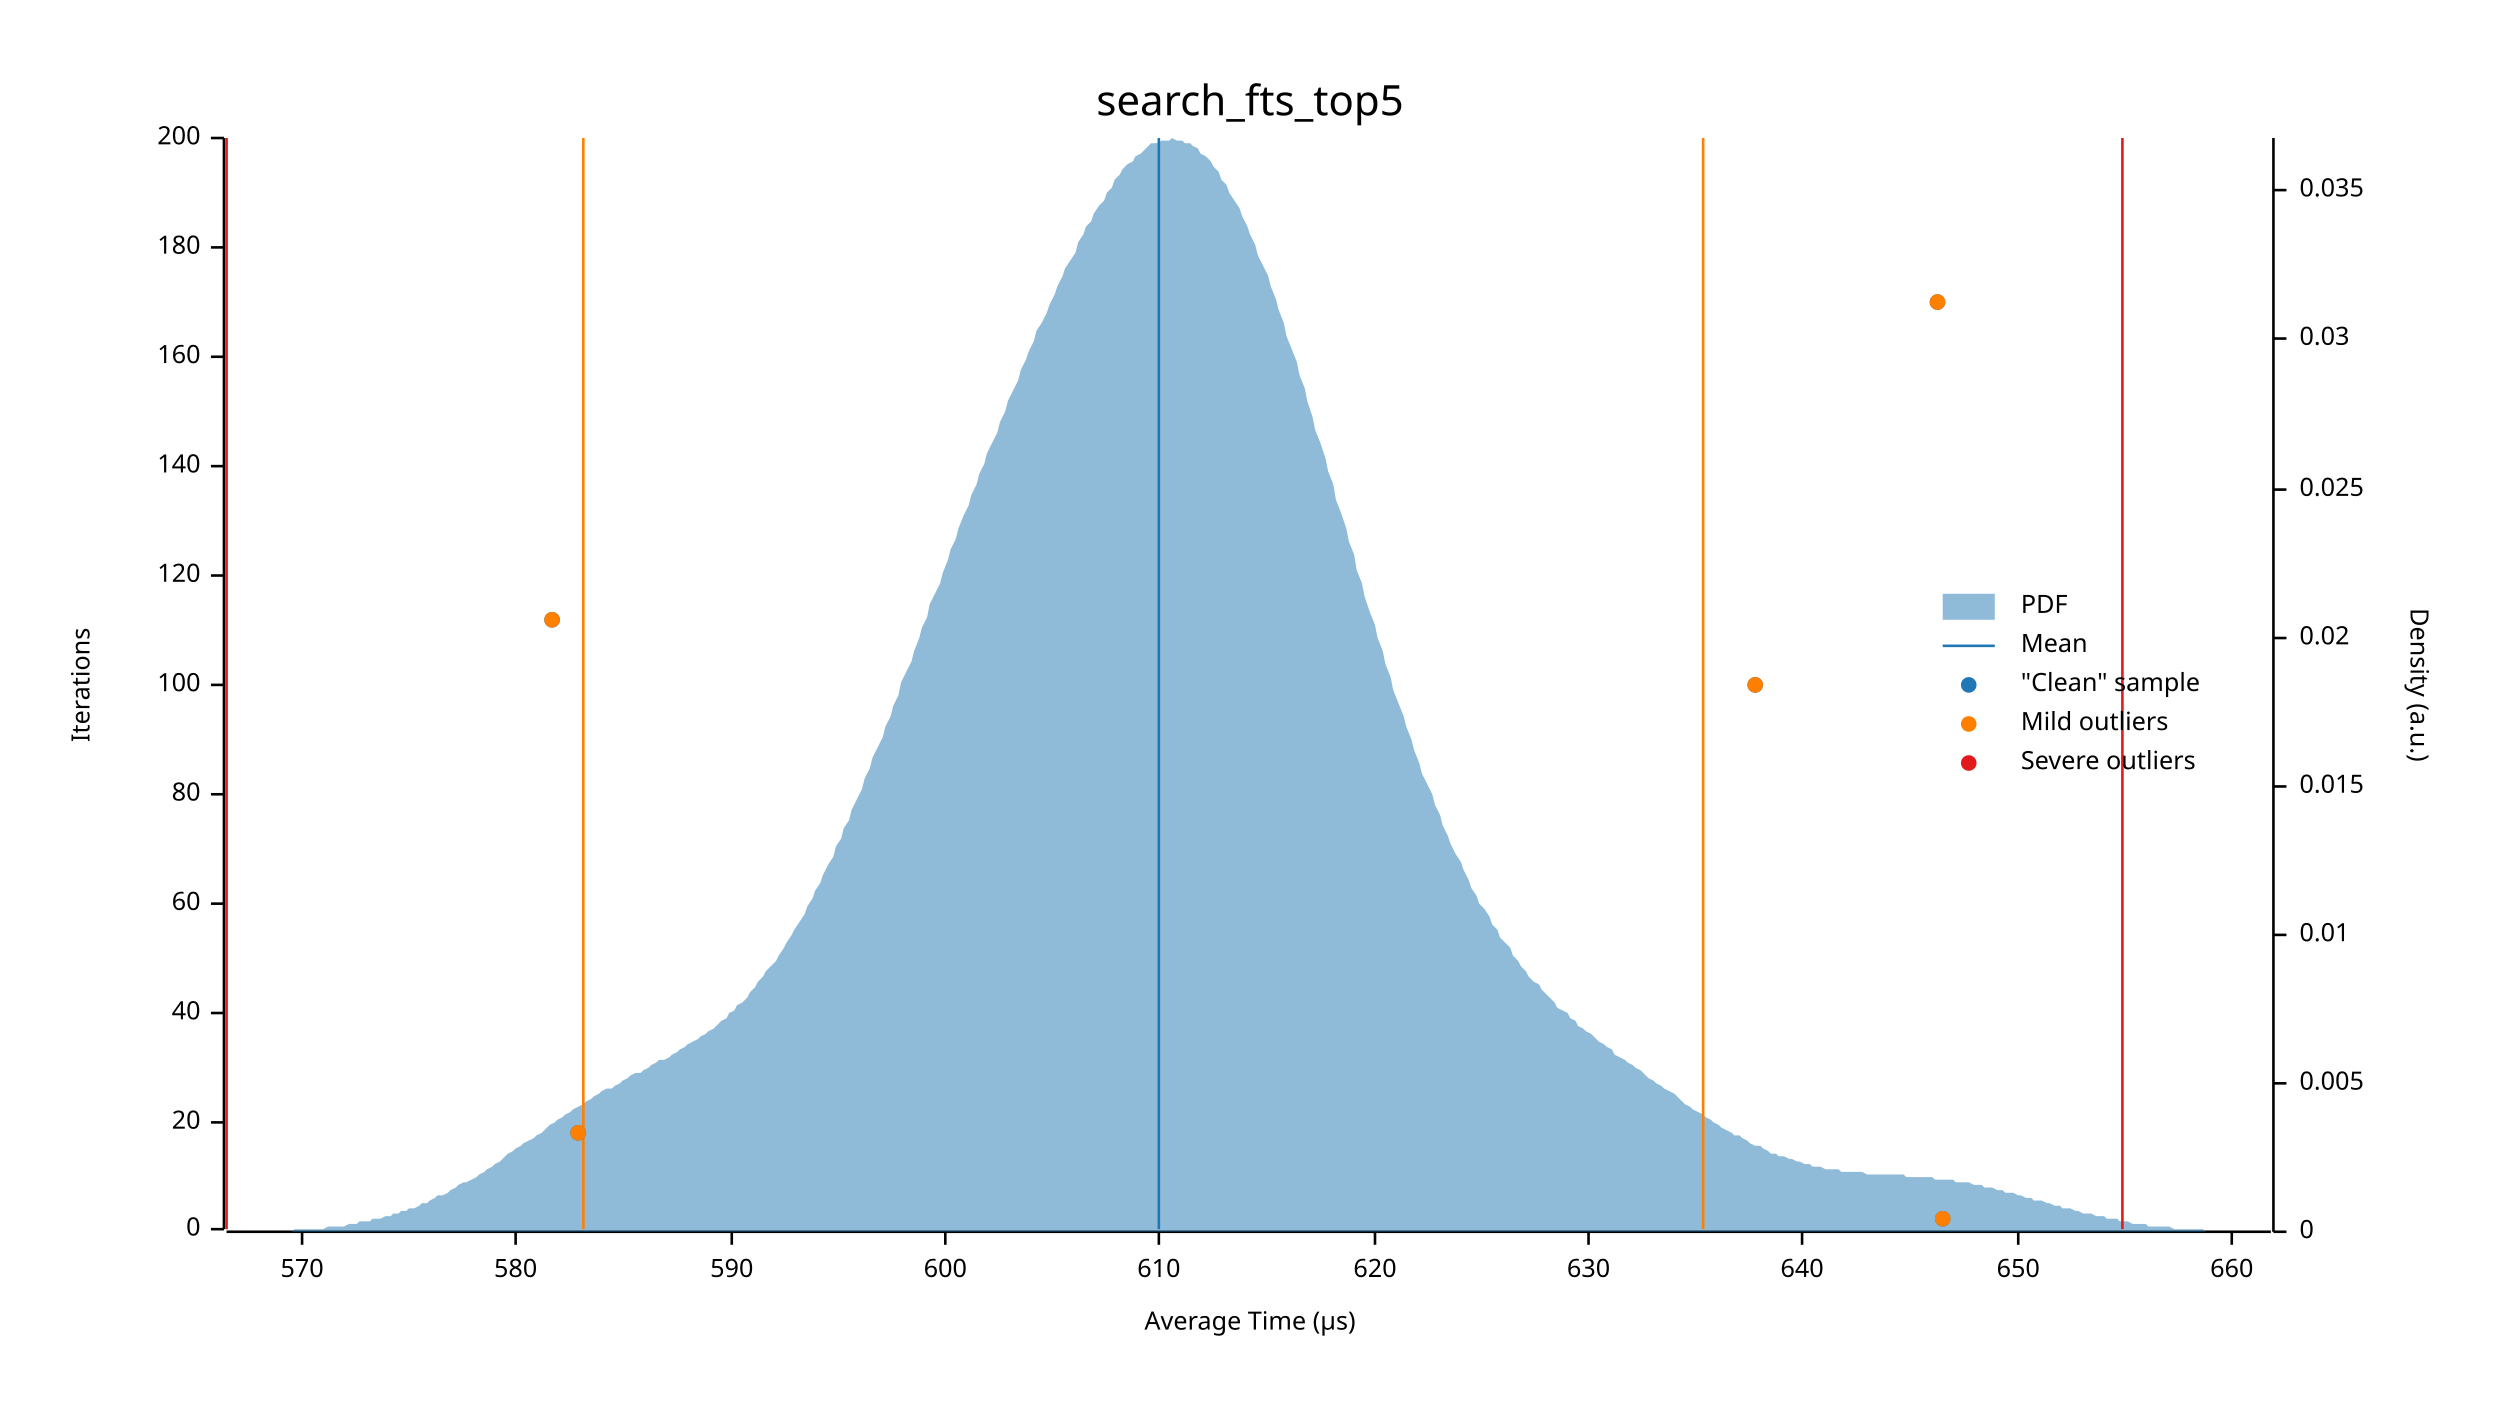
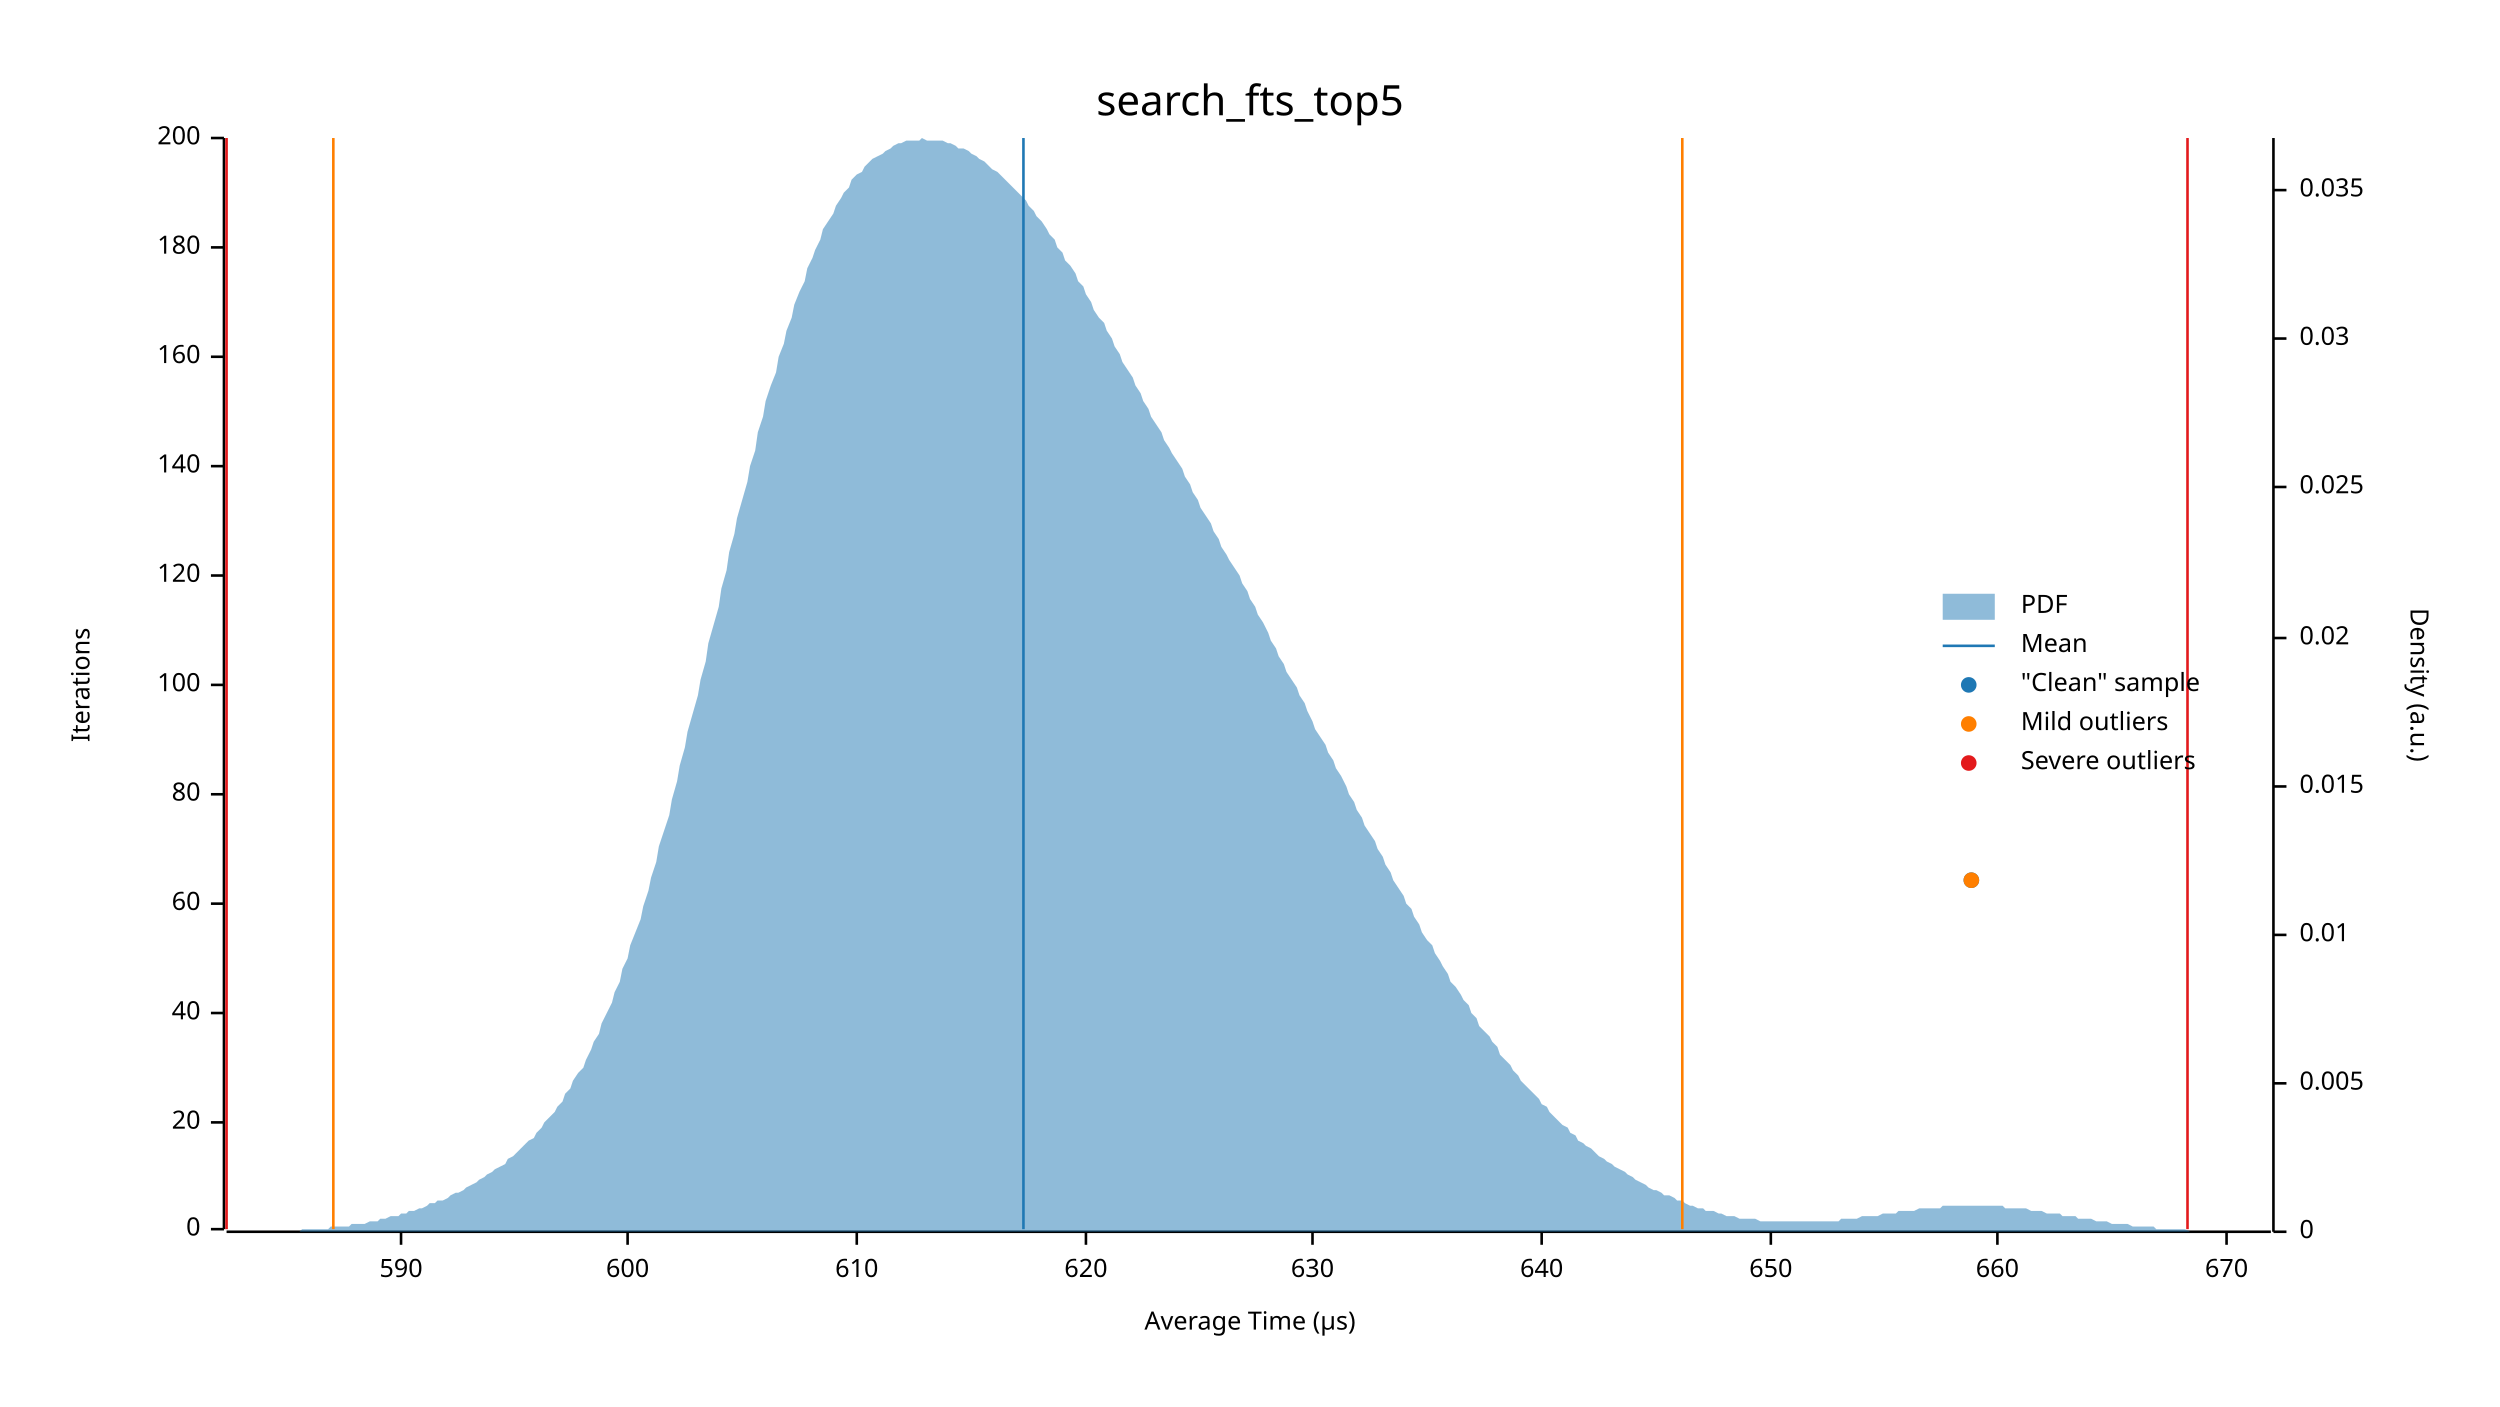
<svg xmlns="http://www.w3.org/2000/svg" width="960" height="540" viewBox="0 0 960 540">
  <text x="480" y="32" dy="0.76em" text-anchor="middle" font-family="sans-serif" font-size="16.129" opacity="1" fill="#000000">
search_fts_top5
</text>
  <text x="27" y="263" dy="0.76em" text-anchor="middle" font-family="sans-serif" font-size="9.677" opacity="1" fill="#000000" transform="rotate(270, 27, 263)">
Iterations
</text>
  <text x="480" y="513" dy="-0.5ex" text-anchor="middle" font-family="sans-serif" font-size="9.677" opacity="1" fill="#000000">
Average Time (µs)
</text>
  <polyline fill="none" opacity="1" stroke="#000000" stroke-width="1" points="86,53 86,472 " />
  <text x="77" y="472" dy="0.5ex" text-anchor="end" font-family="sans-serif" font-size="9.677" opacity="1" fill="#000000">
0
</text>
  <polyline fill="none" opacity="1" stroke="#000000" stroke-width="1" points="81,472 86,472 " />
  <text x="77" y="431" dy="0.5ex" text-anchor="end" font-family="sans-serif" font-size="9.677" opacity="1" fill="#000000">
20
</text>
  <polyline fill="none" opacity="1" stroke="#000000" stroke-width="1" points="81,431 86,431 " />
  <text x="77" y="389" dy="0.5ex" text-anchor="end" font-family="sans-serif" font-size="9.677" opacity="1" fill="#000000">
40
</text>
  <polyline fill="none" opacity="1" stroke="#000000" stroke-width="1" points="81,389 86,389 " />
  <text x="77" y="347" dy="0.5ex" text-anchor="end" font-family="sans-serif" font-size="9.677" opacity="1" fill="#000000">
60
</text>
  <polyline fill="none" opacity="1" stroke="#000000" stroke-width="1" points="81,347 86,347 " />
  <text x="77" y="305" dy="0.5ex" text-anchor="end" font-family="sans-serif" font-size="9.677" opacity="1" fill="#000000">
80
</text>
  <polyline fill="none" opacity="1" stroke="#000000" stroke-width="1" points="81,305 86,305 " />
  <text x="77" y="263" dy="0.5ex" text-anchor="end" font-family="sans-serif" font-size="9.677" opacity="1" fill="#000000">
100
</text>
  <polyline fill="none" opacity="1" stroke="#000000" stroke-width="1" points="81,263 86,263 " />
  <text x="77" y="221" dy="0.5ex" text-anchor="end" font-family="sans-serif" font-size="9.677" opacity="1" fill="#000000">
120
</text>
  <polyline fill="none" opacity="1" stroke="#000000" stroke-width="1" points="81,221 86,221 " />
  <text x="77" y="179" dy="0.5ex" text-anchor="end" font-family="sans-serif" font-size="9.677" opacity="1" fill="#000000">
140
</text>
  <polyline fill="none" opacity="1" stroke="#000000" stroke-width="1" points="81,179 86,179 " />
  <text x="77" y="137" dy="0.5ex" text-anchor="end" font-family="sans-serif" font-size="9.677" opacity="1" fill="#000000">
160
</text>
  <polyline fill="none" opacity="1" stroke="#000000" stroke-width="1" points="81,137 86,137 " />
  <text x="77" y="95" dy="0.5ex" text-anchor="end" font-family="sans-serif" font-size="9.677" opacity="1" fill="#000000">
180
</text>
  <polyline fill="none" opacity="1" stroke="#000000" stroke-width="1" points="81,95 86,95 " />
  <text x="77" y="53" dy="0.5ex" text-anchor="end" font-family="sans-serif" font-size="9.677" opacity="1" fill="#000000">
200
</text>
  <polyline fill="none" opacity="1" stroke="#000000" stroke-width="1" points="81,53 86,53 " />
  <polyline fill="none" opacity="1" stroke="#000000" stroke-width="1" points="87,473 872,473 " />
-   <text x="116" y="483" dy="0.76em" text-anchor="middle" font-family="sans-serif" font-size="9.677" opacity="1" fill="#000000">
- 570
- </text>
-   <polyline fill="none" opacity="1" stroke="#000000" stroke-width="1" points="116,473 116,478 " />
-   <text x="198" y="483" dy="0.76em" text-anchor="middle" font-family="sans-serif" font-size="9.677" opacity="1" fill="#000000">
- 580
- </text>
-   <polyline fill="none" opacity="1" stroke="#000000" stroke-width="1" points="198,473 198,478 " />
-   <text x="281" y="483" dy="0.76em" text-anchor="middle" font-family="sans-serif" font-size="9.677" opacity="1" fill="#000000">
+   <text x="154" y="483" dy="0.76em" text-anchor="middle" font-family="sans-serif" font-size="9.677" opacity="1" fill="#000000">
590
</text>
-   <polyline fill="none" opacity="1" stroke="#000000" stroke-width="1" points="281,473 281,478 " />
-   <text x="363" y="483" dy="0.76em" text-anchor="middle" font-family="sans-serif" font-size="9.677" opacity="1" fill="#000000">
+   <polyline fill="none" opacity="1" stroke="#000000" stroke-width="1" points="154,473 154,478 " />
+   <text x="241" y="483" dy="0.76em" text-anchor="middle" font-family="sans-serif" font-size="9.677" opacity="1" fill="#000000">
600
</text>
-   <polyline fill="none" opacity="1" stroke="#000000" stroke-width="1" points="363,473 363,478 " />
-   <text x="445" y="483" dy="0.76em" text-anchor="middle" font-family="sans-serif" font-size="9.677" opacity="1" fill="#000000">
+   <polyline fill="none" opacity="1" stroke="#000000" stroke-width="1" points="241,473 241,478 " />
+   <text x="329" y="483" dy="0.76em" text-anchor="middle" font-family="sans-serif" font-size="9.677" opacity="1" fill="#000000">
610
</text>
-   <polyline fill="none" opacity="1" stroke="#000000" stroke-width="1" points="445,473 445,478 " />
-   <text x="528" y="483" dy="0.76em" text-anchor="middle" font-family="sans-serif" font-size="9.677" opacity="1" fill="#000000">
+   <polyline fill="none" opacity="1" stroke="#000000" stroke-width="1" points="329,473 329,478 " />
+   <text x="417" y="483" dy="0.76em" text-anchor="middle" font-family="sans-serif" font-size="9.677" opacity="1" fill="#000000">
620
</text>
-   <polyline fill="none" opacity="1" stroke="#000000" stroke-width="1" points="528,473 528,478 " />
-   <text x="610" y="483" dy="0.76em" text-anchor="middle" font-family="sans-serif" font-size="9.677" opacity="1" fill="#000000">
+   <polyline fill="none" opacity="1" stroke="#000000" stroke-width="1" points="417,473 417,478 " />
+   <text x="504" y="483" dy="0.76em" text-anchor="middle" font-family="sans-serif" font-size="9.677" opacity="1" fill="#000000">
630
</text>
-   <polyline fill="none" opacity="1" stroke="#000000" stroke-width="1" points="610,473 610,478 " />
-   <text x="692" y="483" dy="0.76em" text-anchor="middle" font-family="sans-serif" font-size="9.677" opacity="1" fill="#000000">
+   <polyline fill="none" opacity="1" stroke="#000000" stroke-width="1" points="504,473 504,478 " />
+   <text x="592" y="483" dy="0.76em" text-anchor="middle" font-family="sans-serif" font-size="9.677" opacity="1" fill="#000000">
640
</text>
-   <polyline fill="none" opacity="1" stroke="#000000" stroke-width="1" points="692,473 692,478 " />
-   <text x="775" y="483" dy="0.76em" text-anchor="middle" font-family="sans-serif" font-size="9.677" opacity="1" fill="#000000">
+   <polyline fill="none" opacity="1" stroke="#000000" stroke-width="1" points="592,473 592,478 " />
+   <text x="680" y="483" dy="0.76em" text-anchor="middle" font-family="sans-serif" font-size="9.677" opacity="1" fill="#000000">
650
</text>
-   <polyline fill="none" opacity="1" stroke="#000000" stroke-width="1" points="775,473 775,478 " />
-   <text x="857" y="483" dy="0.76em" text-anchor="middle" font-family="sans-serif" font-size="9.677" opacity="1" fill="#000000">
+   <polyline fill="none" opacity="1" stroke="#000000" stroke-width="1" points="680,473 680,478 " />
+   <text x="767" y="483" dy="0.76em" text-anchor="middle" font-family="sans-serif" font-size="9.677" opacity="1" fill="#000000">
660
</text>
-   <polyline fill="none" opacity="1" stroke="#000000" stroke-width="1" points="857,473 857,478 " />
+   <polyline fill="none" opacity="1" stroke="#000000" stroke-width="1" points="767,473 767,478 " />
+   <text x="855" y="483" dy="0.76em" text-anchor="middle" font-family="sans-serif" font-size="9.677" opacity="1" fill="#000000">
+ 670
+ </text>
+   <polyline fill="none" opacity="1" stroke="#000000" stroke-width="1" points="855,473 855,478 " />
  <text x="933" y="263" dy="0.76em" text-anchor="middle" font-family="sans-serif" font-size="9.677" opacity="1" fill="#000000" transform="rotate(90, 933, 263)">
Density (a.u.)
</text>
  <polyline fill="none" opacity="1" stroke="#000000" stroke-width="1" points="873,53 873,473 " />
  <text x="883" y="473" dy="0.5ex" text-anchor="start" font-family="sans-serif" font-size="9.677" opacity="1" fill="#000000">
0
</text>
  <polyline fill="none" opacity="1" stroke="#000000" stroke-width="1" points="873,473 878,473 " />
  <text x="883" y="416" dy="0.5ex" text-anchor="start" font-family="sans-serif" font-size="9.677" opacity="1" fill="#000000">
0.005
</text>
  <polyline fill="none" opacity="1" stroke="#000000" stroke-width="1" points="873,416 878,416 " />
  <text x="883" y="359" dy="0.5ex" text-anchor="start" font-family="sans-serif" font-size="9.677" opacity="1" fill="#000000">
0.01
</text>
  <polyline fill="none" opacity="1" stroke="#000000" stroke-width="1" points="873,359 878,359 " />
  <text x="883" y="302" dy="0.5ex" text-anchor="start" font-family="sans-serif" font-size="9.677" opacity="1" fill="#000000">
0.015
</text>
  <polyline fill="none" opacity="1" stroke="#000000" stroke-width="1" points="873,302 878,302 " />
  <text x="883" y="245" dy="0.5ex" text-anchor="start" font-family="sans-serif" font-size="9.677" opacity="1" fill="#000000">
0.02
</text>
  <polyline fill="none" opacity="1" stroke="#000000" stroke-width="1" points="873,245 878,245 " />
-   <text x="883" y="188" dy="0.5ex" text-anchor="start" font-family="sans-serif" font-size="9.677" opacity="1" fill="#000000">
+   <text x="883" y="187" dy="0.5ex" text-anchor="start" font-family="sans-serif" font-size="9.677" opacity="1" fill="#000000">
0.025
</text>
-   <polyline fill="none" opacity="1" stroke="#000000" stroke-width="1" points="873,188 878,188 " />
+   <polyline fill="none" opacity="1" stroke="#000000" stroke-width="1" points="873,187 878,187 " />
  <text x="883" y="130" dy="0.5ex" text-anchor="start" font-family="sans-serif" font-size="9.677" opacity="1" fill="#000000">
0.03
</text>
  <polyline fill="none" opacity="1" stroke="#000000" stroke-width="1" points="873,130 878,130 " />
  <text x="883" y="73" dy="0.5ex" text-anchor="start" font-family="sans-serif" font-size="9.677" opacity="1" fill="#000000">
0.035
</text>
  <polyline fill="none" opacity="1" stroke="#000000" stroke-width="1" points="873,73 878,73 " />
-   <polygon opacity="0.5" fill="#1F78B4" points="87,473 88,473 90,473 91,473 93,473 94,473 96,473 98,473 99,473 101,473 102,473 104,473 105,473 107,473 109,473 110,473 112,473 113,472 115,472 116,472 118,472 120,472 121,472 123,472 124,472 126,471 127,471 129,471 131,471 132,471 134,470 135,470 137,470 138,469 140,469 142,469 143,468 145,468 146,468 148,467 150,467 151,466 153,466 154,465 156,465 157,464 159,464 161,463 162,462 164,462 165,461 167,460 168,459 170,459 172,458 173,457 175,456 176,455 178,454 179,454 181,453 183,452 184,451 186,450 187,449 189,448 190,447 192,446 194,444 195,443 197,442 198,441 200,440 201,439 203,438 205,437 206,436 208,435 209,434 211,432 213,431 214,430 216,429 217,428 219,427 220,426 222,425 224,424 225,423 227,422 228,421 230,420 231,419 233,418 235,418 236,417 238,416 239,415 241,414 242,413 244,412 246,412 247,411 249,410 250,409 252,408 253,407 255,407 257,406 258,405 260,404 261,403 263,402 264,401 266,400 268,399 269,398 271,397 272,396 274,395 276,393 277,392 279,391 280,389 282,388 283,386 285,385 287,383 288,381 290,379 291,377 293,375 294,373 296,371 298,369 299,367 301,364 302,362 304,359 305,357 307,354 309,351 310,348 312,345 313,342 315,339 316,336 318,332 320,329 321,325 323,322 324,318 326,315 327,311 329,307 331,303 332,299 334,295 335,291 337,287 339,283 340,279 342,275 343,271 345,267 346,262 348,258 350,254 351,250 353,245 354,241 356,237 357,232 359,228 361,224 362,220 364,215 365,211 367,207 368,203 370,198 372,194 373,190 375,186 376,182 378,178 379,174 381,170 383,166 384,162 386,158 387,154 389,150 391,146 392,142 394,138 395,135 397,131 398,127 400,124 402,120 403,117 405,113 406,110 408,106 409,103 411,100 413,97 414,93 416,90 417,87 419,85 420,82 422,79 424,77 425,74 427,72 428,69 430,67 431,65 433,63 435,62 436,60 438,59 439,58 441,56 442,55 444,55 446,54 447,54 449,54 450,53 452,54 454,54 455,55 457,55 458,56 460,57 461,59 463,60 465,62 466,64 468,66 469,69 471,71 472,74 474,77 476,80 477,83 479,87 480,90 482,94 483,98 485,102 487,106 488,110 490,115 491,119 493,124 494,129 496,134 498,139 499,144 501,149 502,154 504,160 505,165 507,170 509,176 510,181 512,186 513,192 515,197 517,203 518,208 520,213 521,219 523,224 524,229 526,235 528,240 529,245 531,250 532,255 534,260 535,265 537,270 539,275 540,279 542,284 543,288 545,293 546,297 548,301 550,305 551,309 553,313 554,317 556,321 557,324 559,328 561,331 562,334 564,338 565,341 567,344 568,347 570,349 572,352 573,355 575,357 576,360 578,362 580,364 581,367 583,369 584,371 586,373 587,375 589,377 591,378 592,380 594,382 595,383 597,385 598,387 600,388 602,389 603,391 605,392 606,394 608,395 609,396 611,397 613,399 614,400 616,401 617,402 619,403 620,405 622,406 624,407 625,408 627,409 628,410 630,411 632,413 633,414 635,415 636,416 638,417 639,418 641,419 643,420 644,421 646,423 647,424 649,425 650,426 652,427 654,428 655,429 657,430 658,431 660,432 661,433 663,434 665,435 666,436 668,436 669,437 671,438 672,439 674,440 676,440 677,441 679,442 680,443 682,443 683,444 685,444 687,445 688,445 690,446 691,446 693,447 695,447 696,448 698,448 699,448 701,449 702,449 704,449 706,449 707,450 709,450 710,450 712,450 713,450 715,450 717,451 718,451 720,451 721,451 723,451 724,451 726,451 728,451 729,451 731,451 732,452 734,452 735,452 737,452 739,452 740,452 742,452 743,453 745,453 746,453 748,453 750,453 751,454 753,454 754,454 756,454 758,455 759,455 761,455 762,456 764,456 765,456 767,457 769,457 770,458 772,458 773,458 775,459 776,459 778,460 780,460 781,461 783,461 784,461 786,462 787,462 789,463 791,463 792,464 794,464 795,464 797,465 798,465 800,466 802,466 803,466 805,467 806,467 808,467 809,468 811,468 813,468 814,469 816,469 817,469 819,470 821,470 822,470 824,470 825,471 827,471 828,471 830,471 832,471 833,471 835,472 836,472 838,472 839,472 841,472 843,472 844,472 846,472 847,473 849,473 850,473 852,473 854,473 855,473 857,473 858,473 860,473 861,473 863,473 865,473 866,473 868,473 869,473 871,473 873,473 873,473 87,473 " />
-   <polyline fill="none" opacity="1" stroke="#1F78B4" stroke-width="1" points="445,472 445,53 " />
-   <polyline fill="none" opacity="1" stroke="#FF7F00" stroke-width="1" points="224,472 224,53 " />
-   <polyline fill="none" opacity="1" stroke="#FF7F00" stroke-width="1" points="654,472 654,53 " />
+   <polygon opacity="0.5" fill="#1F78B4" points="87,473 88,473 90,473 91,473 93,473 94,473 96,473 98,473 99,473 101,473 102,473 104,473 105,473 107,473 109,473 110,473 112,473 113,473 115,473 116,472 118,472 120,472 121,472 123,472 124,472 126,472 127,471 129,471 131,471 132,471 134,471 135,470 137,470 138,470 140,470 142,469 143,469 145,469 146,468 148,468 150,467 151,467 153,467 154,466 156,466 157,465 159,465 161,464 162,464 164,463 165,462 167,462 168,461 170,461 172,460 173,459 175,458 176,458 178,457 179,456 181,455 183,454 184,453 186,452 187,451 189,450 190,449 192,448 194,447 195,445 197,444 198,443 200,441 201,440 203,438 205,437 206,435 208,433 209,431 211,429 213,427 214,425 216,423 217,420 219,418 220,415 222,412 224,410 225,407 227,403 228,400 230,397 231,393 233,389 235,385 236,381 238,377 239,372 241,368 242,363 244,358 246,353 247,348 249,342 250,337 252,331 253,325 255,319 257,313 258,307 260,300 261,294 263,287 264,281 266,274 268,267 269,261 271,254 272,247 274,240 276,233 277,226 279,219 280,212 282,205 283,199 285,192 287,185 288,179 290,173 291,166 293,160 294,154 296,148 298,143 299,137 301,132 302,127 304,122 305,117 307,112 309,108 310,103 312,99 313,96 315,92 316,88 318,85 320,82 321,79 323,76 324,74 326,72 327,69 329,67 331,66 332,64 334,62 335,61 337,60 339,59 340,58 342,57 343,56 345,55 346,55 348,54 350,54 351,54 353,54 354,53 356,54 357,54 359,54 361,54 362,54 364,55 365,55 367,56 368,57 370,57 372,58 373,59 375,60 376,61 378,62 379,63 381,65 383,66 384,67 386,69 387,70 389,72 391,74 392,75 394,77 395,79 397,81 398,83 400,85 402,88 403,90 405,92 406,95 408,97 409,100 411,102 413,105 414,108 416,110 417,113 419,116 420,119 422,122 424,124 425,127 427,130 428,133 430,136 431,139 433,142 435,145 436,148 438,151 439,154 441,157 442,160 444,163 446,166 447,169 449,172 450,174 452,177 454,180 455,183 457,186 458,189 460,192 461,195 463,198 465,201 466,204 468,207 469,210 471,213 472,215 474,218 476,221 477,224 479,227 480,230 482,233 483,236 485,239 487,243 488,246 490,249 491,252 493,255 494,258 496,261 498,264 499,267 501,270 502,273 504,277 505,280 507,283 509,286 510,289 512,292 513,295 515,298 517,302 518,305 520,308 521,311 523,314 524,317 526,320 528,323 529,326 531,329 532,332 534,335 535,338 537,341 539,344 540,347 542,349 543,352 545,355 546,358 548,361 550,363 551,366 553,369 554,371 556,374 557,377 559,379 561,382 562,384 564,386 565,389 567,391 568,394 570,396 572,398 573,400 575,402 576,405 578,407 580,409 581,411 583,413 584,415 586,417 587,418 589,420 591,422 592,424 594,425 595,427 597,429 598,430 600,432 602,433 603,435 605,436 606,438 608,439 609,440 611,441 613,443 614,444 616,445 617,446 619,447 620,448 622,449 624,450 625,451 627,452 628,453 630,454 632,455 633,456 635,457 636,457 638,458 639,459 641,459 643,460 644,461 646,461 647,462 649,463 650,463 652,464 654,464 655,465 657,465 658,465 660,466 661,466 663,467 665,467 666,467 668,468 669,468 671,468 672,468 674,468 676,469 677,469 679,469 680,469 682,469 683,469 685,469 687,469 688,469 690,469 691,469 693,469 695,469 696,469 698,469 699,469 701,469 702,469 704,469 706,469 707,468 709,468 710,468 712,468 713,468 715,467 717,467 718,467 720,467 721,467 723,466 724,466 726,466 728,466 729,465 731,465 732,465 734,465 735,465 737,464 739,464 740,464 742,464 743,464 745,464 746,463 748,463 750,463 751,463 753,463 754,463 756,463 758,463 759,463 761,463 762,463 764,463 765,463 767,463 769,463 770,464 772,464 773,464 775,464 776,464 778,464 780,465 781,465 783,465 784,465 786,466 787,466 789,466 791,466 792,467 794,467 795,467 797,467 798,468 800,468 802,468 803,468 805,469 806,469 808,469 809,469 811,470 813,470 814,470 816,470 817,470 819,471 821,471 822,471 824,471 825,471 827,471 828,472 830,472 832,472 833,472 835,472 836,472 838,472 839,472 841,473 843,473 844,473 846,473 847,473 849,473 850,473 852,473 854,473 855,473 857,473 858,473 860,473 861,473 863,473 865,473 866,473 868,473 869,473 871,473 873,473 873,473 87,473 " />
+   <polyline fill="none" opacity="1" stroke="#1F78B4" stroke-width="1" points="393,472 393,53 " />
+   <polyline fill="none" opacity="1" stroke="#FF7F00" stroke-width="1" points="128,472 128,53 " />
+   <polyline fill="none" opacity="1" stroke="#FF7F00" stroke-width="1" points="646,472 646,53 " />
  <polyline fill="none" opacity="1" stroke="#E31A1C" stroke-width="1" points="87,472 87,53 " />
-   <polyline fill="none" opacity="1" stroke="#E31A1C" stroke-width="1" points="815,472 815,53 " />
-   <circle cx="746" cy="468" r="3" opacity="1" fill="#1F78B4" stroke="none" stroke-width="1" />
-   <circle cx="222" cy="435" r="3" opacity="1" fill="#1F78B4" stroke="none" stroke-width="1" />
-   <circle cx="674" cy="263" r="3" opacity="1" fill="#1F78B4" stroke="none" stroke-width="1" />
-   <circle cx="212" cy="238" r="3" opacity="1" fill="#1F78B4" stroke="none" stroke-width="1" />
-   <circle cx="744" cy="116" r="3" opacity="1" fill="#1F78B4" stroke="none" stroke-width="1" />
-   <circle cx="746" cy="468" r="3" opacity="1" fill="#FF7F00" stroke="none" stroke-width="1" />
-   <circle cx="222" cy="435" r="3" opacity="1" fill="#FF7F00" stroke="none" stroke-width="1" />
-   <circle cx="674" cy="263" r="3" opacity="1" fill="#FF7F00" stroke="none" stroke-width="1" />
-   <circle cx="212" cy="238" r="3" opacity="1" fill="#FF7F00" stroke="none" stroke-width="1" />
-   <circle cx="744" cy="116" r="3" opacity="1" fill="#FF7F00" stroke="none" stroke-width="1" />
+   <polyline fill="none" opacity="1" stroke="#E31A1C" stroke-width="1" points="840,472 840,53 " />
+   <circle cx="757" cy="338" r="3" opacity="1" fill="#1F78B4" stroke="none" stroke-width="1" />
+   <circle cx="757" cy="338" r="3" opacity="1" fill="#FF7F00" stroke="none" stroke-width="1" />
  <text x="776" y="228" dy="0.76em" text-anchor="start" font-family="sans-serif" font-size="9.677" opacity="1" fill="#000000">
PDF
</text>
  <text x="776" y="243" dy="0.76em" text-anchor="start" font-family="sans-serif" font-size="9.677" opacity="1" fill="#000000">
Mean
</text>
  <text x="776" y="258" dy="0.76em" text-anchor="start" font-family="sans-serif" font-size="9.677" opacity="1" fill="#000000">
"Clean" sample
</text>
  <text x="776" y="273" dy="0.76em" text-anchor="start" font-family="sans-serif" font-size="9.677" opacity="1" fill="#000000">
Mild outliers
</text>
  <text x="776" y="288" dy="0.76em" text-anchor="start" font-family="sans-serif" font-size="9.677" opacity="1" fill="#000000">
Severe outliers
</text>
  <rect x="746" y="228" width="20" height="10" opacity="0.5" fill="#1F78B4" stroke="none" />
  <polyline fill="none" opacity="1" stroke="#1F78B4" stroke-width="1" points="746,248 766,248 " />
  <circle cx="756" cy="263" r="3" opacity="1" fill="#1F78B4" stroke="none" stroke-width="1" />
  <circle cx="756" cy="278" r="3" opacity="1" fill="#FF7F00" stroke="none" stroke-width="1" />
  <circle cx="756" cy="293" r="3" opacity="1" fill="#E31A1C" stroke="none" stroke-width="1" />
</svg>
